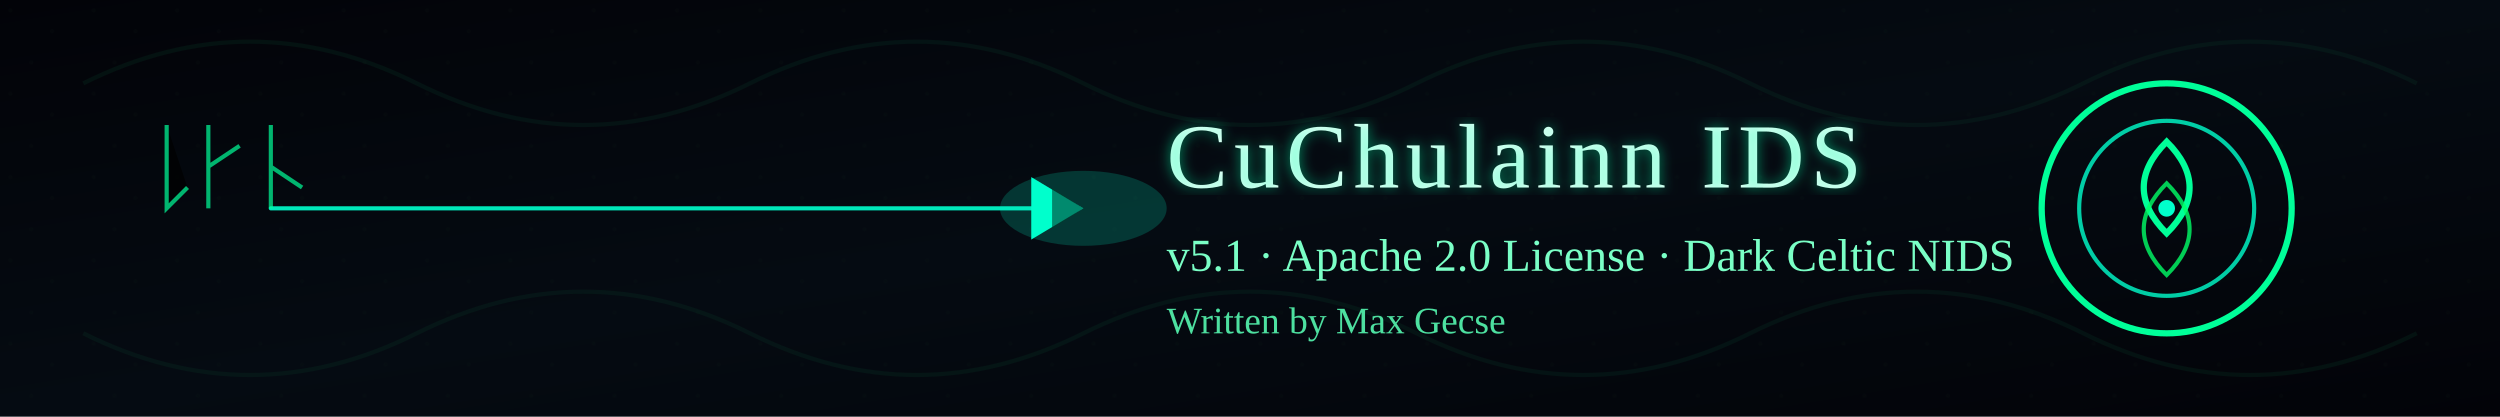
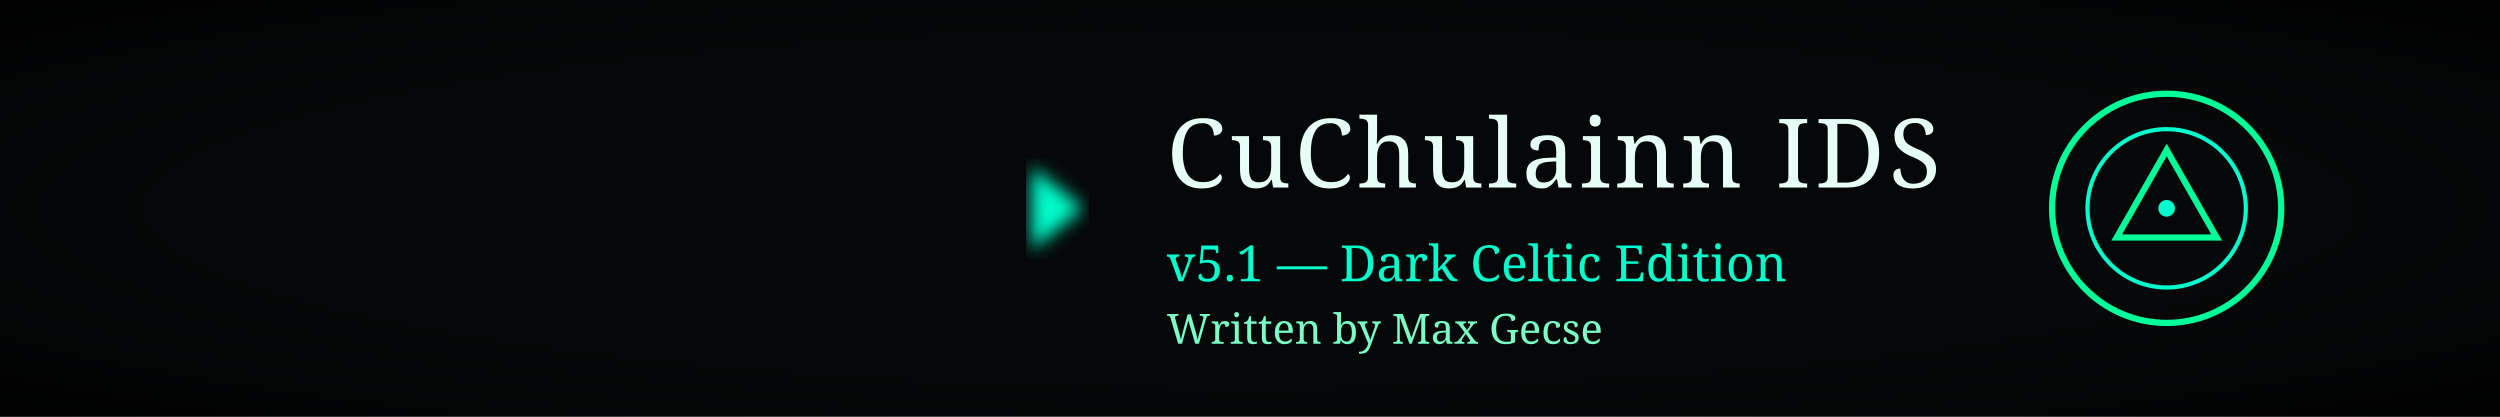
<svg xmlns="http://www.w3.org/2000/svg" width="100%" height="200" viewBox="0 0 1200 200">
+   <rect width="1200" height="200" fill="#050708" />
+   <radialGradient id="vignette" cx="50%" cy="50%" r="70%">
+     <stop offset="60%" stop-color="rgba(0,0,0,0)" />
+     <stop offset="100%" stop-color="rgba(0,0,0,0.85)" />
+   </radialGradient>
+   <rect width="1200" height="200" fill="url(#vignette)" />
  <defs>
-     <linearGradient id="bgGrad" x1="0" y1="0" x2="1" y2="1">
-       <stop offset="0%" stop-color="#020308" />
-       <stop offset="50%" stop-color="#050b12" />
-       <stop offset="100%" stop-color="#020308" />
-     </linearGradient>
-     <pattern id="noise" x="0" y="0" width="40" height="40" patternUnits="userSpaceOnUse">
-       <circle cx="5" cy="5" r="1" fill="#0f1f1a" opacity="0.4" />
-       <circle cx="25" cy="15" r="1" fill="#0f1f1a" opacity="0.4" />
-       <circle cx="15" cy="30" r="1" fill="#0f1f1a" opacity="0.4" />
-     </pattern>
-     <linearGradient id="spearGlow" x1="0" y1="0" x2="1" y2="0">
+     <linearGradient id="spearCore" x1="0" y1="0" x2="1" y2="0">
      <stop offset="0%" stop-color="#00ffcc" stop-opacity="0.1" />
-       <stop offset="40%" stop-color="#00ffcc" stop-opacity="0.9" />
+       <stop offset="50%" stop-color="#00ffcc" stop-opacity="1" />
      <stop offset="100%" stop-color="#00ffcc" stop-opacity="0.1" />
    </linearGradient>
-     <filter id="outerGlow">
-       <feGaussianBlur stdDeviation="3" result="blur" />
-       <feColorMatrix in="blur" type="matrix" values="0 0 0 0 0                 0 1 0 0 0.6                 0 0 0 0 0.4                 0 0 0 0.8 0" />
+     <filter id="glow">
+       <feGaussianBlur stdDeviation="4" result="blur" />
+       <feColorMatrix in="blur" type="matrix" values="0 0 0 0 0                 0 1 0 0 0.8                 0 0 0 0 0.6                 0 0 0 1 0" />
    </filter>
-     <radialGradient id="ringGrad" cx="50%" cy="50%" r="50%">
-       <stop offset="0%" stop-color="#02110b" />
-       <stop offset="60%" stop-color="#033322" />
-       <stop offset="100%" stop-color="#00ff99" />
-     </radialGradient>
  </defs>
-   <rect width="1200" height="200" fill="url(#bgGrad)" />
-   <rect width="1200" height="200" fill="url(#noise)" opacity="0.35" />
-   <path d="M40 40 Q120 0 200 40 T360 40 T520 40 T680 40 T840 40 T1000 40 T1160 40" fill="none" stroke="#063826" stroke-width="2" opacity="0.25" />
-   <path d="M40 160 Q120 200 200 160 T360 160 T520 160 T680 160 T840 160 T1000 160 T1160 160" fill="none" stroke="#063826" stroke-width="2" opacity="0.25" />
-   <path d="M120 100 L520 100" stroke="url(#spearGlow)" stroke-width="7" stroke-linecap="round" />
-   <path d="M130 100 L510 100" stroke="#00ffcc" stroke-width="2" stroke-linecap="round" opacity="0.9" />
-   <polygon points="520,100 495,85 495,115" fill="#00ffcc" />
-   <polygon points="520,100 505,90 505,110" fill="#02110b" opacity="0.6" />
-   <ellipse cx="520" cy="100" rx="40" ry="18" fill="#00ffcc" opacity="0.18" />
-   <g transform="translate(80,60)" stroke="#00ff99" stroke-width="2" opacity="0.7">
-     <path d="M0 0 L0 40 L10 30" />
-     <path d="M20 0 L20 40 M20 20 L35 10" />
-     <path d="M50 0 L50 40 M50 20 L65 30" />
+   <path d="M120 100 L520 100" stroke="url(#spearCore)" stroke-width="8" stroke-linecap="round" filter="url(#glow)" />
+   <polygon points="520,100 495,80 495,120" fill="#00ffcc" filter="url(#glow)" />
+   <g transform="translate(1040,100)">
+     <circle cx="0" cy="0" r="55" fill="none" stroke="#00ff99" stroke-width="3" />
+     <circle cx="0" cy="0" r="38" fill="none" stroke="#00ffcc" stroke-width="2" />
+     <path d="M0,-28 L24,14 L-24,14 Z" fill="none" stroke="#00ff99" stroke-width="3" />
+     <circle cx="0" cy="0" r="4" fill="#00ffcc" />
  </g>
-   <text x="560" y="90" font-family="Georgia, 'Times New Roman', serif" font-size="44" fill="#e6fff7" letter-spacing="3" style="text-transform: uppercase;">
+   <text x="560" y="90" font-family="Georgia, serif" font-size="46" fill="#e6fff7" letter-spacing="2">
    CuChulainn IDS
  </text>
-   <text x="560" y="90" font-family="Georgia, 'Times New Roman', serif" font-size="44" fill="#00ffcc" letter-spacing="3" style="text-transform: uppercase;" opacity="0.7" filter="url(#outerGlow)">
-     CuChulainn IDS
+   <text x="560" y="135" font-family="Georgia, serif" font-size="24" fill="#00ffcc">
+     v5.1 — Dark Celtic Edition
  </text>
-   <text x="560" y="130" font-family="Georgia, 'Times New Roman', serif" font-size="22" fill="#7affc6">
-     v5.1 · Apache 2.0 License · Dark Celtic NIDS
-   </text>
-   <text x="560" y="160" font-family="Georgia, 'Times New Roman', serif" font-size="18" fill="#4de0a0">
+   <text x="560" y="165" font-family="Georgia, serif" font-size="20" fill="#7affc6">
    Written by Max Gecse
  </text>
-   <g transform="translate(1040,100)">
-     <circle cx="0" cy="0" r="60" fill="none" stroke="#00ff99" stroke-width="3" />
-     <circle cx="0" cy="0" r="42" fill="none" stroke="#00ffcc" stroke-width="2" opacity="0.8" />
-     <path d="M0,-32 Q22,-10 0,12 Q-22,-10 0,-32 Z" fill="none" stroke="#00ff99" stroke-width="3" />
-     <path d="M0,32 Q22,10 0,-12 Q-22,10 0,32 Z" fill="none" stroke="#00ff66" stroke-width="2" opacity="0.8" />
-     <circle cx="0" cy="0" r="4" fill="#00ffcc" />
-   </g>
</svg>
